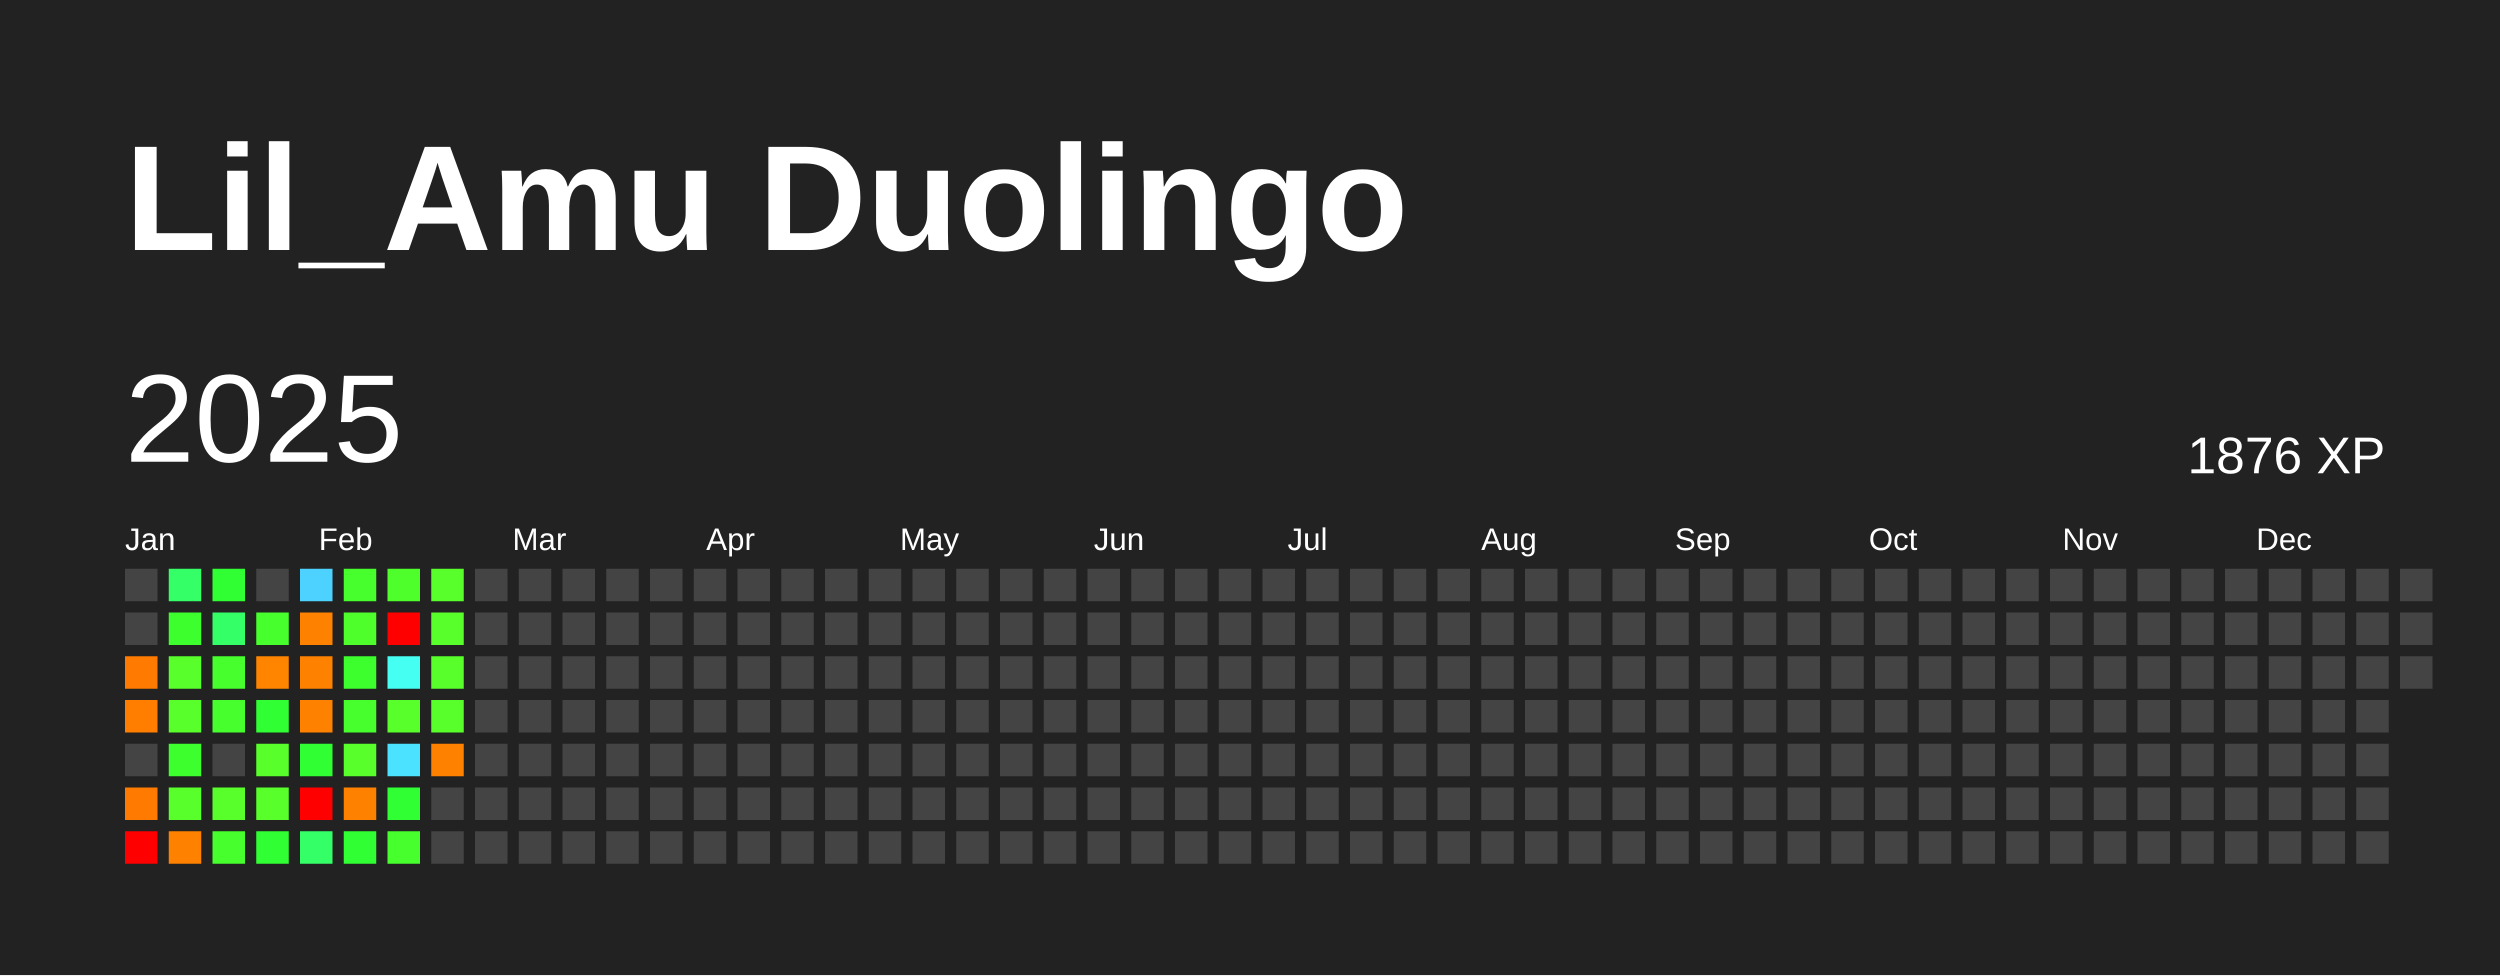
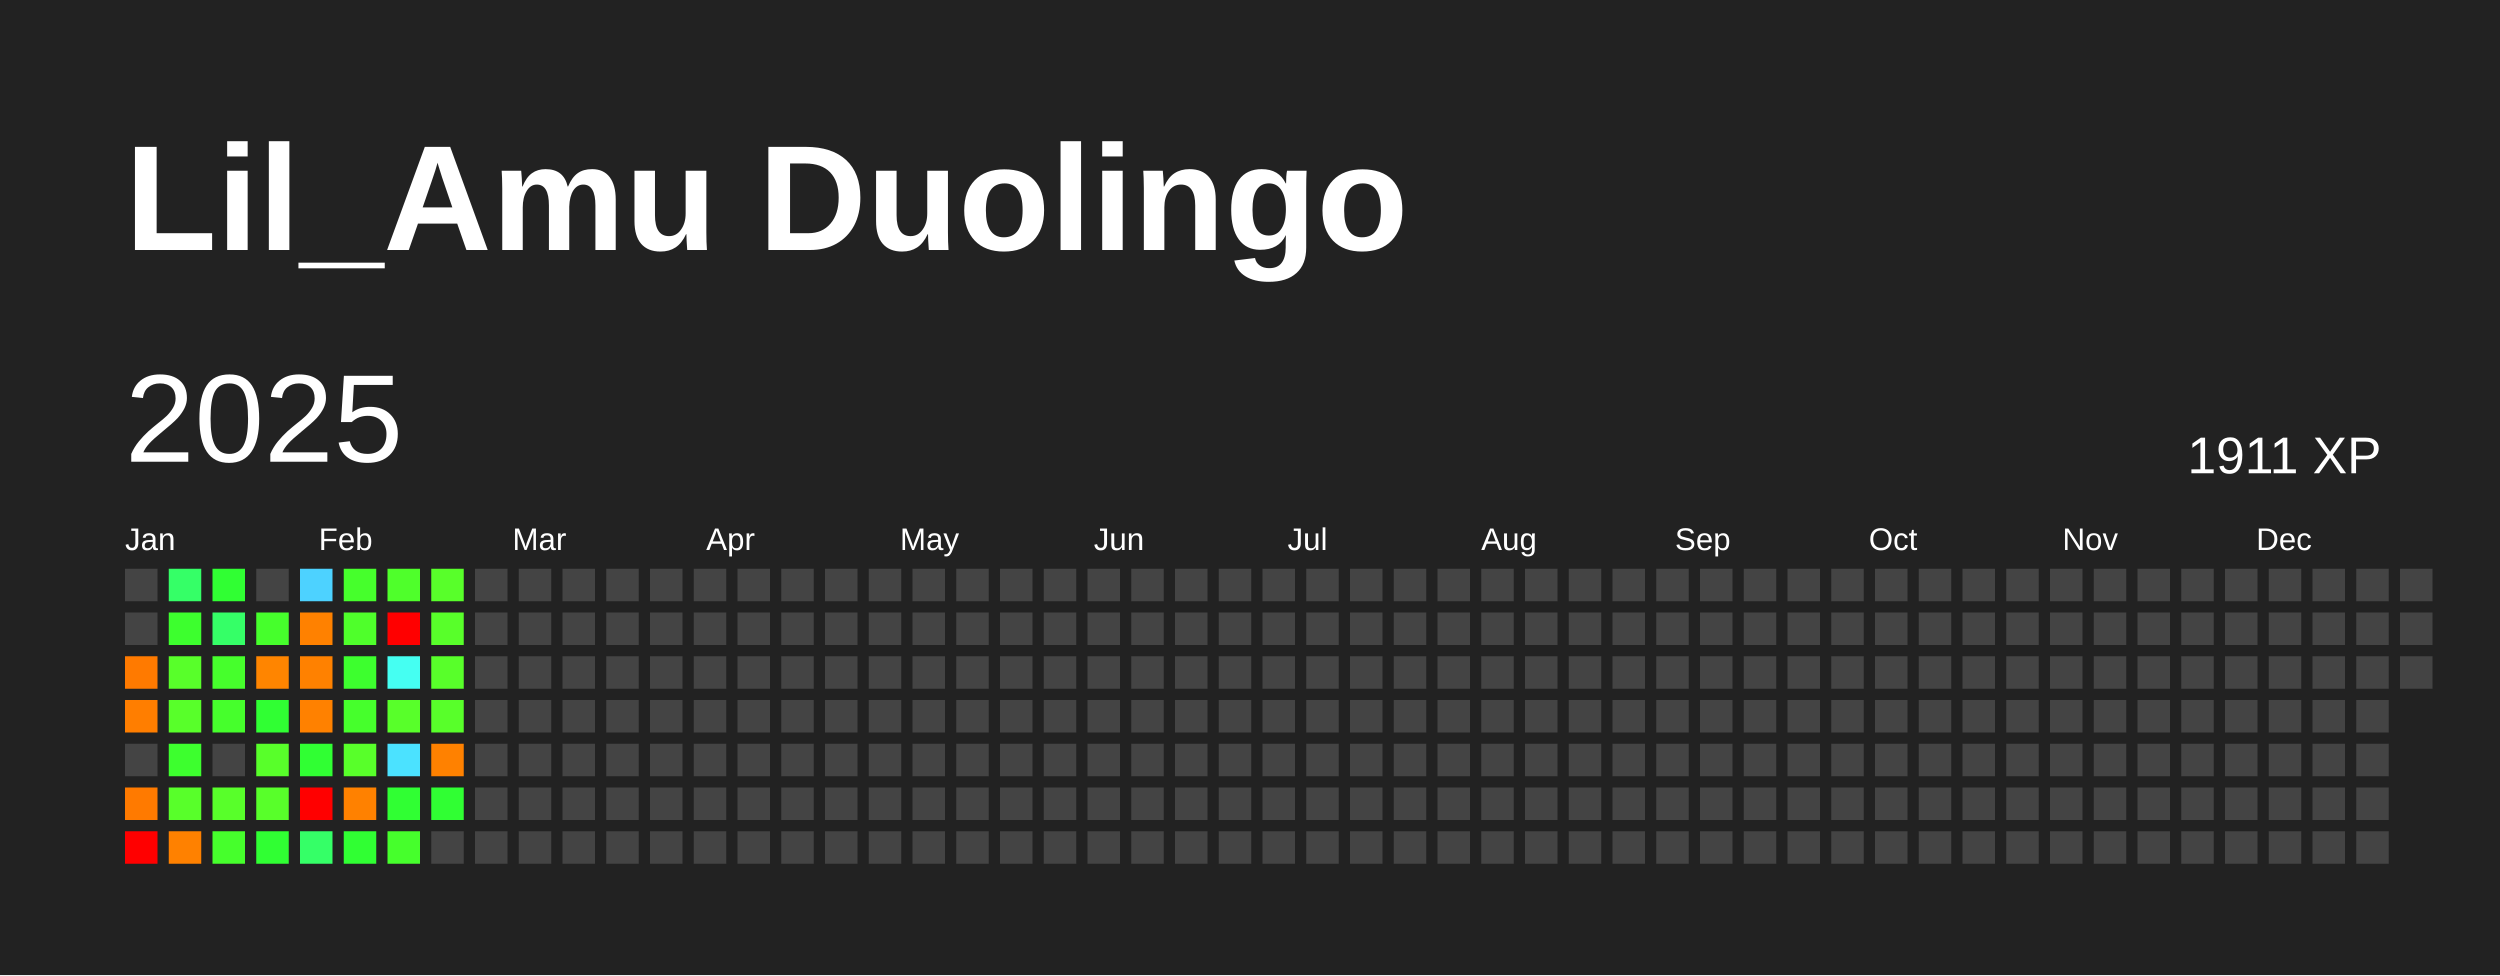
<svg xmlns="http://www.w3.org/2000/svg" baseProfile="full" height="78mm" version="1.1" viewBox="0,0,200,78" width="200mm">
  <defs />
  <rect fill="#222222" height="78" width="200" x="0" y="0" />
  <text fill="#FFFFFF" style="font-size:12px; font-family:Arial; font-weight:bold;" x="10" y="20">Lil_Amu Duolingo</text>
  <text dominant-baseline="hanging" fill="#FFFFFF" style="font-size:10.0px; font-family:Arial;" x="10" y="30">2025</text>
-   <text dominant-baseline="hanging" fill="#FFFFFF" style="font-size:4.125px; font-family:Arial;" x="175" y="35">1876 XP</text>
+   <text dominant-baseline="hanging" fill="#FFFFFF" style="font-size:4.125px; font-family:Arial;" x="175" y="35">1911 XP</text>
  <text fill="#FFFFFF" style="font-size:2.5px; font-family:Arial" x="10.0" y="44">Jan</text>
  <text fill="#FFFFFF" style="font-size:2.5px; font-family:Arial" x="25.5" y="44">Feb</text>
  <text fill="#FFFFFF" style="font-size:2.5px; font-family:Arial" x="41.0" y="44">Mar</text>
  <text fill="#FFFFFF" style="font-size:2.5px; font-family:Arial" x="56.5" y="44">Apr</text>
  <text fill="#FFFFFF" style="font-size:2.5px; font-family:Arial" x="72.0" y="44">May</text>
  <text fill="#FFFFFF" style="font-size:2.5px; font-family:Arial" x="87.5" y="44">Jun</text>
  <text fill="#FFFFFF" style="font-size:2.5px; font-family:Arial" x="103.0" y="44">Jul</text>
  <text fill="#FFFFFF" style="font-size:2.5px; font-family:Arial" x="118.5" y="44">Aug</text>
  <text fill="#FFFFFF" style="font-size:2.5px; font-family:Arial" x="134.0" y="44">Sep</text>
  <text fill="#FFFFFF" style="font-size:2.5px; font-family:Arial" x="149.5" y="44">Oct</text>
  <text fill="#FFFFFF" style="font-size:2.5px; font-family:Arial" x="165.0" y="44">Nov</text>
  <text fill="#FFFFFF" style="font-size:2.5px; font-family:Arial" x="180.5" y="44">Dec</text>
  <rect fill="#444444" height="2.6" width="2.6" x="10.0" y="45.5" />
  <rect fill="#444444" height="2.6" width="2.6" x="10.0" y="49.0" />
  <rect fill="#ff7a00" height="2.6" width="2.6" x="10.0" y="52.5" />
  <rect fill="#ff7e00" height="2.6" width="2.6" x="10.0" y="56.0" />
  <rect fill="#444444" height="2.6" width="2.6" x="10.0" y="59.5" />
  <rect fill="#ff7a00" height="2.6" width="2.6" x="10.0" y="63.0" />
  <rect fill="red" height="2.6" width="2.6" x="10.0" y="66.5" />
  <rect fill="#35ff67" height="2.6" width="2.6" x="13.5" y="45.5" />
  <rect fill="#3dff2e" height="2.6" width="2.6" x="13.5" y="49.0" />
  <rect fill="#58ff2a" height="2.6" width="2.6" x="13.5" y="52.5" />
  <rect fill="#58ff2a" height="2.6" width="2.6" x="13.5" y="56.0" />
  <rect fill="#3dff2e" height="2.6" width="2.6" x="13.5" y="59.5" />
  <rect fill="#58ff2a" height="2.6" width="2.6" x="13.5" y="63.0" />
  <rect fill="#ff8100" height="2.6" width="2.6" x="13.5" y="66.5" />
  <rect fill="#30ff33" height="2.6" width="2.6" x="17.0" y="45.5" />
  <rect fill="#35ff67" height="2.6" width="2.6" x="17.0" y="49.0" />
  <rect fill="#46ff2c" height="2.6" width="2.6" x="17.0" y="52.5" />
  <rect fill="#46ff2c" height="2.6" width="2.6" x="17.0" y="56.0" />
  <rect fill="#444444" height="2.6" width="2.6" x="17.0" y="59.5" />
  <rect fill="#58ff2a" height="2.6" width="2.6" x="17.0" y="63.0" />
  <rect fill="#46ff2c" height="2.6" width="2.6" x="17.0" y="66.5" />
  <rect fill="#444444" height="2.6" width="2.6" x="20.5" y="45.5" />
  <rect fill="#46ff2c" height="2.6" width="2.6" x="20.5" y="49.0" />
  <rect fill="#ff8500" height="2.6" width="2.6" x="20.5" y="52.5" />
  <rect fill="#30ff33" height="2.6" width="2.6" x="20.5" y="56.0" />
  <rect fill="#58ff2a" height="2.6" width="2.6" x="20.5" y="59.5" />
  <rect fill="#58ff2a" height="2.6" width="2.6" x="20.5" y="63.0" />
  <rect fill="#30ff33" height="2.6" width="2.6" x="20.5" y="66.5" />
  <rect fill="#4dd2ff" height="2.6" width="2.6" x="24.0" y="45.5" />
  <rect fill="#ff8100" height="2.6" width="2.6" x="24.0" y="49.0" />
  <rect fill="#ff8100" height="2.6" width="2.6" x="24.0" y="52.5" />
  <rect fill="#ff8100" height="2.6" width="2.6" x="24.0" y="56.0" />
  <rect fill="#30ff33" height="2.6" width="2.6" x="24.0" y="59.5" />
  <rect fill="red" height="2.6" width="2.6" x="24.0" y="63.0" />
  <rect fill="#35ff67" height="2.6" width="2.6" x="24.0" y="66.5" />
  <rect fill="#46ff2c" height="2.6" width="2.6" x="27.5" y="45.5" />
  <rect fill="#4fff2b" height="2.6" width="2.6" x="27.5" y="49.0" />
  <rect fill="#3dff2e" height="2.6" width="2.6" x="27.5" y="52.5" />
  <rect fill="#46ff2c" height="2.6" width="2.6" x="27.5" y="56.0" />
  <rect fill="#58ff2a" height="2.6" width="2.6" x="27.5" y="59.5" />
  <rect fill="#ff8100" height="2.6" width="2.6" x="27.5" y="63.0" />
  <rect fill="#30ff33" height="2.6" width="2.6" x="27.5" y="66.5" />
  <rect fill="#4fff2b" height="2.6" width="2.6" x="31.0" y="45.5" />
  <rect fill="red" height="2.6" width="2.6" x="31.0" y="49.0" />
  <rect fill="#45fff2" height="2.6" width="2.6" x="31.0" y="52.5" />
  <rect fill="#58ff2a" height="2.6" width="2.6" x="31.0" y="56.0" />
  <rect fill="#4be2ff" height="2.6" width="2.6" x="31.0" y="59.5" />
  <rect fill="#30ff33" height="2.6" width="2.6" x="31.0" y="63.0" />
  <rect fill="#46ff2c" height="2.6" width="2.6" x="31.0" y="66.5" />
  <rect fill="#58ff2a" height="2.6" width="2.6" x="34.5" y="45.5" />
  <rect fill="#58ff2a" height="2.6" width="2.6" x="34.5" y="49.0" />
  <rect fill="#58ff2a" height="2.6" width="2.6" x="34.5" y="52.5" />
  <rect fill="#58ff2a" height="2.6" width="2.6" x="34.5" y="56.0" />
  <rect fill="#ff8100" height="2.6" width="2.6" x="34.5" y="59.5" />
-   <rect fill="#444444" height="2.6" width="2.6" x="34.5" y="63.0" />
+   <rect fill="#30ff33" height="2.6" width="2.6" x="34.5" y="63.0" />
  <rect fill="#444444" height="2.6" width="2.6" x="34.5" y="66.5" />
  <rect fill="#444444" height="2.6" width="2.6" x="38.0" y="45.5" />
  <rect fill="#444444" height="2.6" width="2.6" x="38.0" y="49.0" />
  <rect fill="#444444" height="2.6" width="2.6" x="38.0" y="52.5" />
  <rect fill="#444444" height="2.6" width="2.6" x="38.0" y="56.0" />
  <rect fill="#444444" height="2.6" width="2.6" x="38.0" y="59.5" />
  <rect fill="#444444" height="2.6" width="2.6" x="38.0" y="63.0" />
  <rect fill="#444444" height="2.6" width="2.6" x="38.0" y="66.5" />
  <rect fill="#444444" height="2.6" width="2.6" x="41.5" y="45.5" />
  <rect fill="#444444" height="2.6" width="2.6" x="41.5" y="49.0" />
  <rect fill="#444444" height="2.6" width="2.6" x="41.5" y="52.5" />
  <rect fill="#444444" height="2.6" width="2.6" x="41.5" y="56.0" />
  <rect fill="#444444" height="2.6" width="2.6" x="41.5" y="59.5" />
  <rect fill="#444444" height="2.6" width="2.6" x="41.5" y="63.0" />
  <rect fill="#444444" height="2.6" width="2.6" x="41.5" y="66.5" />
  <rect fill="#444444" height="2.6" width="2.6" x="45.0" y="45.5" />
  <rect fill="#444444" height="2.6" width="2.6" x="45.0" y="49.0" />
  <rect fill="#444444" height="2.6" width="2.6" x="45.0" y="52.5" />
  <rect fill="#444444" height="2.6" width="2.6" x="45.0" y="56.0" />
  <rect fill="#444444" height="2.6" width="2.6" x="45.0" y="59.5" />
  <rect fill="#444444" height="2.6" width="2.6" x="45.0" y="63.0" />
  <rect fill="#444444" height="2.6" width="2.6" x="45.0" y="66.5" />
  <rect fill="#444444" height="2.6" width="2.6" x="48.5" y="45.5" />
  <rect fill="#444444" height="2.6" width="2.6" x="48.5" y="49.0" />
  <rect fill="#444444" height="2.6" width="2.6" x="48.5" y="52.5" />
  <rect fill="#444444" height="2.6" width="2.6" x="48.5" y="56.0" />
  <rect fill="#444444" height="2.6" width="2.6" x="48.5" y="59.5" />
  <rect fill="#444444" height="2.6" width="2.6" x="48.5" y="63.0" />
  <rect fill="#444444" height="2.6" width="2.6" x="48.5" y="66.5" />
  <rect fill="#444444" height="2.6" width="2.6" x="52.0" y="45.5" />
  <rect fill="#444444" height="2.6" width="2.6" x="52.0" y="49.0" />
  <rect fill="#444444" height="2.6" width="2.6" x="52.0" y="52.5" />
  <rect fill="#444444" height="2.6" width="2.6" x="52.0" y="56.0" />
  <rect fill="#444444" height="2.6" width="2.6" x="52.0" y="59.5" />
  <rect fill="#444444" height="2.6" width="2.6" x="52.0" y="63.0" />
  <rect fill="#444444" height="2.6" width="2.6" x="52.0" y="66.5" />
  <rect fill="#444444" height="2.6" width="2.6" x="55.5" y="45.5" />
  <rect fill="#444444" height="2.6" width="2.6" x="55.5" y="49.0" />
  <rect fill="#444444" height="2.6" width="2.6" x="55.5" y="52.5" />
  <rect fill="#444444" height="2.6" width="2.6" x="55.5" y="56.0" />
  <rect fill="#444444" height="2.6" width="2.6" x="55.5" y="59.5" />
  <rect fill="#444444" height="2.6" width="2.6" x="55.5" y="63.0" />
  <rect fill="#444444" height="2.6" width="2.6" x="55.5" y="66.5" />
  <rect fill="#444444" height="2.6" width="2.6" x="59.0" y="45.5" />
  <rect fill="#444444" height="2.6" width="2.6" x="59.0" y="49.0" />
  <rect fill="#444444" height="2.6" width="2.6" x="59.0" y="52.5" />
  <rect fill="#444444" height="2.6" width="2.6" x="59.0" y="56.0" />
  <rect fill="#444444" height="2.6" width="2.6" x="59.0" y="59.5" />
  <rect fill="#444444" height="2.6" width="2.6" x="59.0" y="63.0" />
  <rect fill="#444444" height="2.6" width="2.6" x="59.0" y="66.5" />
  <rect fill="#444444" height="2.6" width="2.6" x="62.5" y="45.5" />
  <rect fill="#444444" height="2.6" width="2.6" x="62.5" y="49.0" />
  <rect fill="#444444" height="2.6" width="2.6" x="62.5" y="52.5" />
  <rect fill="#444444" height="2.6" width="2.6" x="62.5" y="56.0" />
  <rect fill="#444444" height="2.6" width="2.6" x="62.5" y="59.5" />
  <rect fill="#444444" height="2.6" width="2.6" x="62.5" y="63.0" />
  <rect fill="#444444" height="2.6" width="2.6" x="62.5" y="66.5" />
  <rect fill="#444444" height="2.6" width="2.6" x="66.0" y="45.5" />
  <rect fill="#444444" height="2.6" width="2.6" x="66.0" y="49.0" />
  <rect fill="#444444" height="2.6" width="2.6" x="66.0" y="52.5" />
  <rect fill="#444444" height="2.6" width="2.6" x="66.0" y="56.0" />
  <rect fill="#444444" height="2.6" width="2.6" x="66.0" y="59.5" />
  <rect fill="#444444" height="2.6" width="2.6" x="66.0" y="63.0" />
  <rect fill="#444444" height="2.6" width="2.6" x="66.0" y="66.5" />
  <rect fill="#444444" height="2.6" width="2.6" x="69.5" y="45.5" />
  <rect fill="#444444" height="2.6" width="2.6" x="69.5" y="49.0" />
  <rect fill="#444444" height="2.6" width="2.6" x="69.5" y="52.5" />
  <rect fill="#444444" height="2.6" width="2.6" x="69.5" y="56.0" />
  <rect fill="#444444" height="2.6" width="2.6" x="69.5" y="59.5" />
  <rect fill="#444444" height="2.6" width="2.6" x="69.5" y="63.0" />
  <rect fill="#444444" height="2.6" width="2.6" x="69.5" y="66.5" />
  <rect fill="#444444" height="2.6" width="2.6" x="73.0" y="45.5" />
  <rect fill="#444444" height="2.6" width="2.6" x="73.0" y="49.0" />
  <rect fill="#444444" height="2.6" width="2.6" x="73.0" y="52.5" />
  <rect fill="#444444" height="2.6" width="2.6" x="73.0" y="56.0" />
  <rect fill="#444444" height="2.6" width="2.6" x="73.0" y="59.5" />
  <rect fill="#444444" height="2.6" width="2.6" x="73.0" y="63.0" />
  <rect fill="#444444" height="2.6" width="2.6" x="73.0" y="66.5" />
  <rect fill="#444444" height="2.6" width="2.6" x="76.5" y="45.5" />
  <rect fill="#444444" height="2.6" width="2.6" x="76.5" y="49.0" />
  <rect fill="#444444" height="2.6" width="2.6" x="76.5" y="52.5" />
  <rect fill="#444444" height="2.6" width="2.6" x="76.5" y="56.0" />
  <rect fill="#444444" height="2.6" width="2.6" x="76.5" y="59.5" />
  <rect fill="#444444" height="2.6" width="2.6" x="76.5" y="63.0" />
  <rect fill="#444444" height="2.6" width="2.6" x="76.5" y="66.5" />
  <rect fill="#444444" height="2.6" width="2.6" x="80.0" y="45.5" />
  <rect fill="#444444" height="2.6" width="2.6" x="80.0" y="49.0" />
  <rect fill="#444444" height="2.6" width="2.6" x="80.0" y="52.5" />
  <rect fill="#444444" height="2.6" width="2.6" x="80.0" y="56.0" />
  <rect fill="#444444" height="2.6" width="2.6" x="80.0" y="59.5" />
  <rect fill="#444444" height="2.6" width="2.6" x="80.0" y="63.0" />
  <rect fill="#444444" height="2.6" width="2.6" x="80.0" y="66.5" />
  <rect fill="#444444" height="2.6" width="2.6" x="83.5" y="45.5" />
  <rect fill="#444444" height="2.6" width="2.6" x="83.5" y="49.0" />
  <rect fill="#444444" height="2.6" width="2.6" x="83.5" y="52.5" />
  <rect fill="#444444" height="2.6" width="2.6" x="83.5" y="56.0" />
  <rect fill="#444444" height="2.6" width="2.6" x="83.5" y="59.5" />
  <rect fill="#444444" height="2.6" width="2.6" x="83.5" y="63.0" />
  <rect fill="#444444" height="2.6" width="2.6" x="83.5" y="66.5" />
  <rect fill="#444444" height="2.6" width="2.6" x="87.0" y="45.5" />
  <rect fill="#444444" height="2.6" width="2.6" x="87.0" y="49.0" />
  <rect fill="#444444" height="2.6" width="2.6" x="87.0" y="52.5" />
  <rect fill="#444444" height="2.6" width="2.6" x="87.0" y="56.0" />
  <rect fill="#444444" height="2.6" width="2.6" x="87.0" y="59.5" />
  <rect fill="#444444" height="2.6" width="2.6" x="87.0" y="63.0" />
  <rect fill="#444444" height="2.6" width="2.6" x="87.0" y="66.5" />
  <rect fill="#444444" height="2.6" width="2.6" x="90.5" y="45.5" />
  <rect fill="#444444" height="2.6" width="2.6" x="90.5" y="49.0" />
  <rect fill="#444444" height="2.6" width="2.6" x="90.5" y="52.5" />
  <rect fill="#444444" height="2.6" width="2.6" x="90.5" y="56.0" />
  <rect fill="#444444" height="2.6" width="2.6" x="90.5" y="59.5" />
  <rect fill="#444444" height="2.6" width="2.6" x="90.5" y="63.0" />
  <rect fill="#444444" height="2.6" width="2.6" x="90.5" y="66.5" />
  <rect fill="#444444" height="2.6" width="2.6" x="94.0" y="45.5" />
  <rect fill="#444444" height="2.6" width="2.6" x="94.0" y="49.0" />
  <rect fill="#444444" height="2.6" width="2.6" x="94.0" y="52.5" />
  <rect fill="#444444" height="2.6" width="2.6" x="94.0" y="56.0" />
  <rect fill="#444444" height="2.6" width="2.6" x="94.0" y="59.5" />
  <rect fill="#444444" height="2.6" width="2.6" x="94.0" y="63.0" />
  <rect fill="#444444" height="2.6" width="2.6" x="94.0" y="66.5" />
  <rect fill="#444444" height="2.6" width="2.6" x="97.5" y="45.5" />
  <rect fill="#444444" height="2.6" width="2.6" x="97.5" y="49.0" />
  <rect fill="#444444" height="2.6" width="2.6" x="97.5" y="52.5" />
  <rect fill="#444444" height="2.6" width="2.6" x="97.5" y="56.0" />
  <rect fill="#444444" height="2.6" width="2.6" x="97.5" y="59.5" />
  <rect fill="#444444" height="2.6" width="2.6" x="97.5" y="63.0" />
  <rect fill="#444444" height="2.6" width="2.6" x="97.5" y="66.5" />
  <rect fill="#444444" height="2.6" width="2.6" x="101.0" y="45.5" />
  <rect fill="#444444" height="2.6" width="2.6" x="101.0" y="49.0" />
  <rect fill="#444444" height="2.6" width="2.6" x="101.0" y="52.5" />
  <rect fill="#444444" height="2.6" width="2.6" x="101.0" y="56.0" />
  <rect fill="#444444" height="2.6" width="2.6" x="101.0" y="59.5" />
  <rect fill="#444444" height="2.6" width="2.6" x="101.0" y="63.0" />
  <rect fill="#444444" height="2.6" width="2.6" x="101.0" y="66.5" />
  <rect fill="#444444" height="2.6" width="2.6" x="104.5" y="45.5" />
  <rect fill="#444444" height="2.6" width="2.6" x="104.5" y="49.0" />
  <rect fill="#444444" height="2.6" width="2.6" x="104.5" y="52.5" />
  <rect fill="#444444" height="2.6" width="2.6" x="104.5" y="56.0" />
  <rect fill="#444444" height="2.6" width="2.6" x="104.5" y="59.5" />
  <rect fill="#444444" height="2.6" width="2.6" x="104.5" y="63.0" />
  <rect fill="#444444" height="2.6" width="2.6" x="104.5" y="66.5" />
  <rect fill="#444444" height="2.6" width="2.6" x="108.0" y="45.5" />
  <rect fill="#444444" height="2.6" width="2.6" x="108.0" y="49.0" />
  <rect fill="#444444" height="2.6" width="2.6" x="108.0" y="52.5" />
  <rect fill="#444444" height="2.6" width="2.6" x="108.0" y="56.0" />
  <rect fill="#444444" height="2.6" width="2.6" x="108.0" y="59.5" />
  <rect fill="#444444" height="2.6" width="2.6" x="108.0" y="63.0" />
  <rect fill="#444444" height="2.6" width="2.6" x="108.0" y="66.5" />
  <rect fill="#444444" height="2.6" width="2.6" x="111.5" y="45.5" />
  <rect fill="#444444" height="2.6" width="2.6" x="111.5" y="49.0" />
  <rect fill="#444444" height="2.6" width="2.6" x="111.5" y="52.5" />
  <rect fill="#444444" height="2.6" width="2.6" x="111.5" y="56.0" />
  <rect fill="#444444" height="2.6" width="2.6" x="111.5" y="59.5" />
  <rect fill="#444444" height="2.6" width="2.6" x="111.5" y="63.0" />
  <rect fill="#444444" height="2.6" width="2.6" x="111.5" y="66.5" />
  <rect fill="#444444" height="2.6" width="2.6" x="115.0" y="45.5" />
  <rect fill="#444444" height="2.6" width="2.6" x="115.0" y="49.0" />
  <rect fill="#444444" height="2.6" width="2.6" x="115.0" y="52.5" />
  <rect fill="#444444" height="2.6" width="2.6" x="115.0" y="56.0" />
  <rect fill="#444444" height="2.6" width="2.6" x="115.0" y="59.5" />
  <rect fill="#444444" height="2.6" width="2.6" x="115.0" y="63.0" />
  <rect fill="#444444" height="2.6" width="2.6" x="115.0" y="66.5" />
  <rect fill="#444444" height="2.6" width="2.6" x="118.5" y="45.5" />
  <rect fill="#444444" height="2.6" width="2.6" x="118.5" y="49.0" />
  <rect fill="#444444" height="2.6" width="2.6" x="118.5" y="52.5" />
  <rect fill="#444444" height="2.6" width="2.6" x="118.5" y="56.0" />
  <rect fill="#444444" height="2.6" width="2.6" x="118.5" y="59.5" />
  <rect fill="#444444" height="2.6" width="2.6" x="118.5" y="63.0" />
  <rect fill="#444444" height="2.6" width="2.6" x="118.5" y="66.5" />
  <rect fill="#444444" height="2.6" width="2.6" x="122.0" y="45.5" />
  <rect fill="#444444" height="2.6" width="2.6" x="122.0" y="49.0" />
  <rect fill="#444444" height="2.6" width="2.6" x="122.0" y="52.5" />
  <rect fill="#444444" height="2.6" width="2.6" x="122.0" y="56.0" />
  <rect fill="#444444" height="2.6" width="2.6" x="122.0" y="59.5" />
  <rect fill="#444444" height="2.6" width="2.6" x="122.0" y="63.0" />
  <rect fill="#444444" height="2.6" width="2.6" x="122.0" y="66.5" />
  <rect fill="#444444" height="2.6" width="2.6" x="125.5" y="45.5" />
  <rect fill="#444444" height="2.6" width="2.6" x="125.5" y="49.0" />
  <rect fill="#444444" height="2.6" width="2.6" x="125.5" y="52.5" />
  <rect fill="#444444" height="2.6" width="2.6" x="125.5" y="56.0" />
  <rect fill="#444444" height="2.6" width="2.6" x="125.5" y="59.5" />
  <rect fill="#444444" height="2.6" width="2.6" x="125.5" y="63.0" />
  <rect fill="#444444" height="2.6" width="2.6" x="125.5" y="66.5" />
  <rect fill="#444444" height="2.6" width="2.6" x="129.0" y="45.5" />
  <rect fill="#444444" height="2.6" width="2.6" x="129.0" y="49.0" />
  <rect fill="#444444" height="2.6" width="2.6" x="129.0" y="52.5" />
  <rect fill="#444444" height="2.6" width="2.6" x="129.0" y="56.0" />
  <rect fill="#444444" height="2.6" width="2.6" x="129.0" y="59.5" />
  <rect fill="#444444" height="2.6" width="2.6" x="129.0" y="63.0" />
  <rect fill="#444444" height="2.6" width="2.6" x="129.0" y="66.5" />
  <rect fill="#444444" height="2.6" width="2.6" x="132.5" y="45.5" />
  <rect fill="#444444" height="2.6" width="2.6" x="132.5" y="49.0" />
  <rect fill="#444444" height="2.6" width="2.6" x="132.5" y="52.5" />
  <rect fill="#444444" height="2.6" width="2.6" x="132.5" y="56.0" />
  <rect fill="#444444" height="2.6" width="2.6" x="132.5" y="59.5" />
  <rect fill="#444444" height="2.6" width="2.6" x="132.5" y="63.0" />
  <rect fill="#444444" height="2.6" width="2.6" x="132.5" y="66.5" />
  <rect fill="#444444" height="2.6" width="2.6" x="136.0" y="45.5" />
  <rect fill="#444444" height="2.6" width="2.6" x="136.0" y="49.0" />
  <rect fill="#444444" height="2.6" width="2.6" x="136.0" y="52.5" />
  <rect fill="#444444" height="2.6" width="2.6" x="136.0" y="56.0" />
  <rect fill="#444444" height="2.6" width="2.6" x="136.0" y="59.5" />
  <rect fill="#444444" height="2.6" width="2.6" x="136.0" y="63.0" />
  <rect fill="#444444" height="2.6" width="2.6" x="136.0" y="66.5" />
  <rect fill="#444444" height="2.6" width="2.6" x="139.5" y="45.5" />
  <rect fill="#444444" height="2.6" width="2.6" x="139.5" y="49.0" />
  <rect fill="#444444" height="2.6" width="2.6" x="139.5" y="52.5" />
  <rect fill="#444444" height="2.6" width="2.6" x="139.5" y="56.0" />
  <rect fill="#444444" height="2.6" width="2.6" x="139.5" y="59.5" />
  <rect fill="#444444" height="2.6" width="2.6" x="139.5" y="63.0" />
  <rect fill="#444444" height="2.6" width="2.6" x="139.5" y="66.5" />
  <rect fill="#444444" height="2.6" width="2.6" x="143.0" y="45.5" />
  <rect fill="#444444" height="2.6" width="2.6" x="143.0" y="49.0" />
  <rect fill="#444444" height="2.6" width="2.6" x="143.0" y="52.5" />
  <rect fill="#444444" height="2.6" width="2.6" x="143.0" y="56.0" />
  <rect fill="#444444" height="2.6" width="2.6" x="143.0" y="59.5" />
  <rect fill="#444444" height="2.6" width="2.6" x="143.0" y="63.0" />
  <rect fill="#444444" height="2.6" width="2.6" x="143.0" y="66.5" />
  <rect fill="#444444" height="2.6" width="2.6" x="146.5" y="45.5" />
  <rect fill="#444444" height="2.6" width="2.6" x="146.5" y="49.0" />
  <rect fill="#444444" height="2.6" width="2.6" x="146.5" y="52.5" />
  <rect fill="#444444" height="2.6" width="2.6" x="146.5" y="56.0" />
  <rect fill="#444444" height="2.6" width="2.6" x="146.5" y="59.5" />
  <rect fill="#444444" height="2.6" width="2.6" x="146.5" y="63.0" />
  <rect fill="#444444" height="2.6" width="2.6" x="146.5" y="66.5" />
  <rect fill="#444444" height="2.6" width="2.6" x="150.0" y="45.5" />
  <rect fill="#444444" height="2.6" width="2.6" x="150.0" y="49.0" />
  <rect fill="#444444" height="2.6" width="2.6" x="150.0" y="52.5" />
  <rect fill="#444444" height="2.6" width="2.6" x="150.0" y="56.0" />
  <rect fill="#444444" height="2.6" width="2.6" x="150.0" y="59.5" />
  <rect fill="#444444" height="2.6" width="2.6" x="150.0" y="63.0" />
  <rect fill="#444444" height="2.6" width="2.6" x="150.0" y="66.5" />
  <rect fill="#444444" height="2.6" width="2.6" x="153.5" y="45.5" />
  <rect fill="#444444" height="2.6" width="2.6" x="153.5" y="49.0" />
  <rect fill="#444444" height="2.6" width="2.6" x="153.5" y="52.5" />
  <rect fill="#444444" height="2.6" width="2.6" x="153.5" y="56.0" />
  <rect fill="#444444" height="2.6" width="2.6" x="153.5" y="59.5" />
  <rect fill="#444444" height="2.6" width="2.6" x="153.5" y="63.0" />
  <rect fill="#444444" height="2.6" width="2.6" x="153.5" y="66.5" />
  <rect fill="#444444" height="2.6" width="2.6" x="157.0" y="45.5" />
  <rect fill="#444444" height="2.6" width="2.6" x="157.0" y="49.0" />
  <rect fill="#444444" height="2.6" width="2.6" x="157.0" y="52.5" />
  <rect fill="#444444" height="2.6" width="2.6" x="157.0" y="56.0" />
  <rect fill="#444444" height="2.6" width="2.6" x="157.0" y="59.5" />
  <rect fill="#444444" height="2.6" width="2.6" x="157.0" y="63.0" />
  <rect fill="#444444" height="2.6" width="2.6" x="157.0" y="66.5" />
  <rect fill="#444444" height="2.6" width="2.6" x="160.5" y="45.5" />
  <rect fill="#444444" height="2.6" width="2.6" x="160.5" y="49.0" />
  <rect fill="#444444" height="2.6" width="2.6" x="160.5" y="52.5" />
  <rect fill="#444444" height="2.6" width="2.6" x="160.5" y="56.0" />
  <rect fill="#444444" height="2.6" width="2.6" x="160.5" y="59.5" />
  <rect fill="#444444" height="2.6" width="2.6" x="160.5" y="63.0" />
  <rect fill="#444444" height="2.6" width="2.6" x="160.5" y="66.5" />
  <rect fill="#444444" height="2.6" width="2.6" x="164.0" y="45.5" />
  <rect fill="#444444" height="2.6" width="2.6" x="164.0" y="49.0" />
  <rect fill="#444444" height="2.6" width="2.6" x="164.0" y="52.5" />
  <rect fill="#444444" height="2.6" width="2.6" x="164.0" y="56.0" />
  <rect fill="#444444" height="2.6" width="2.6" x="164.0" y="59.5" />
  <rect fill="#444444" height="2.6" width="2.6" x="164.0" y="63.0" />
  <rect fill="#444444" height="2.6" width="2.6" x="164.0" y="66.5" />
  <rect fill="#444444" height="2.6" width="2.6" x="167.5" y="45.5" />
  <rect fill="#444444" height="2.6" width="2.6" x="167.5" y="49.0" />
  <rect fill="#444444" height="2.6" width="2.6" x="167.5" y="52.5" />
  <rect fill="#444444" height="2.6" width="2.6" x="167.5" y="56.0" />
  <rect fill="#444444" height="2.6" width="2.6" x="167.5" y="59.5" />
  <rect fill="#444444" height="2.6" width="2.6" x="167.5" y="63.0" />
  <rect fill="#444444" height="2.6" width="2.6" x="167.5" y="66.5" />
  <rect fill="#444444" height="2.6" width="2.6" x="171.0" y="45.5" />
  <rect fill="#444444" height="2.6" width="2.6" x="171.0" y="49.0" />
  <rect fill="#444444" height="2.6" width="2.6" x="171.0" y="52.5" />
  <rect fill="#444444" height="2.6" width="2.6" x="171.0" y="56.0" />
  <rect fill="#444444" height="2.6" width="2.6" x="171.0" y="59.5" />
  <rect fill="#444444" height="2.6" width="2.6" x="171.0" y="63.0" />
  <rect fill="#444444" height="2.6" width="2.6" x="171.0" y="66.5" />
  <rect fill="#444444" height="2.6" width="2.6" x="174.5" y="45.5" />
  <rect fill="#444444" height="2.6" width="2.6" x="174.5" y="49.0" />
  <rect fill="#444444" height="2.6" width="2.6" x="174.5" y="52.5" />
  <rect fill="#444444" height="2.6" width="2.6" x="174.5" y="56.0" />
  <rect fill="#444444" height="2.6" width="2.6" x="174.5" y="59.5" />
  <rect fill="#444444" height="2.6" width="2.6" x="174.5" y="63.0" />
  <rect fill="#444444" height="2.6" width="2.6" x="174.5" y="66.5" />
  <rect fill="#444444" height="2.6" width="2.6" x="178.0" y="45.5" />
  <rect fill="#444444" height="2.6" width="2.6" x="178.0" y="49.0" />
  <rect fill="#444444" height="2.6" width="2.6" x="178.0" y="52.5" />
  <rect fill="#444444" height="2.6" width="2.6" x="178.0" y="56.0" />
  <rect fill="#444444" height="2.6" width="2.6" x="178.0" y="59.5" />
  <rect fill="#444444" height="2.6" width="2.6" x="178.0" y="63.0" />
  <rect fill="#444444" height="2.6" width="2.6" x="178.0" y="66.5" />
  <rect fill="#444444" height="2.6" width="2.6" x="181.5" y="45.5" />
  <rect fill="#444444" height="2.6" width="2.6" x="181.5" y="49.0" />
  <rect fill="#444444" height="2.6" width="2.6" x="181.5" y="52.5" />
  <rect fill="#444444" height="2.6" width="2.6" x="181.5" y="56.0" />
  <rect fill="#444444" height="2.6" width="2.6" x="181.5" y="59.5" />
  <rect fill="#444444" height="2.6" width="2.6" x="181.5" y="63.0" />
  <rect fill="#444444" height="2.6" width="2.6" x="181.5" y="66.5" />
  <rect fill="#444444" height="2.6" width="2.6" x="185.0" y="45.5" />
  <rect fill="#444444" height="2.6" width="2.6" x="185.0" y="49.0" />
  <rect fill="#444444" height="2.6" width="2.6" x="185.0" y="52.5" />
  <rect fill="#444444" height="2.6" width="2.6" x="185.0" y="56.0" />
  <rect fill="#444444" height="2.6" width="2.6" x="185.0" y="59.5" />
  <rect fill="#444444" height="2.6" width="2.6" x="185.0" y="63.0" />
  <rect fill="#444444" height="2.6" width="2.6" x="185.0" y="66.5" />
  <rect fill="#444444" height="2.6" width="2.6" x="188.5" y="45.5" />
  <rect fill="#444444" height="2.6" width="2.6" x="188.5" y="49.0" />
  <rect fill="#444444" height="2.6" width="2.6" x="188.5" y="52.5" />
  <rect fill="#444444" height="2.6" width="2.6" x="188.5" y="56.0" />
  <rect fill="#444444" height="2.6" width="2.6" x="188.5" y="59.5" />
  <rect fill="#444444" height="2.6" width="2.6" x="188.5" y="63.0" />
  <rect fill="#444444" height="2.6" width="2.6" x="188.5" y="66.5" />
  <rect fill="#444444" height="2.6" width="2.6" x="192.0" y="45.5" />
  <rect fill="#444444" height="2.6" width="2.6" x="192.0" y="49.0" />
  <rect fill="#444444" height="2.6" width="2.6" x="192.0" y="52.5" />
</svg>
